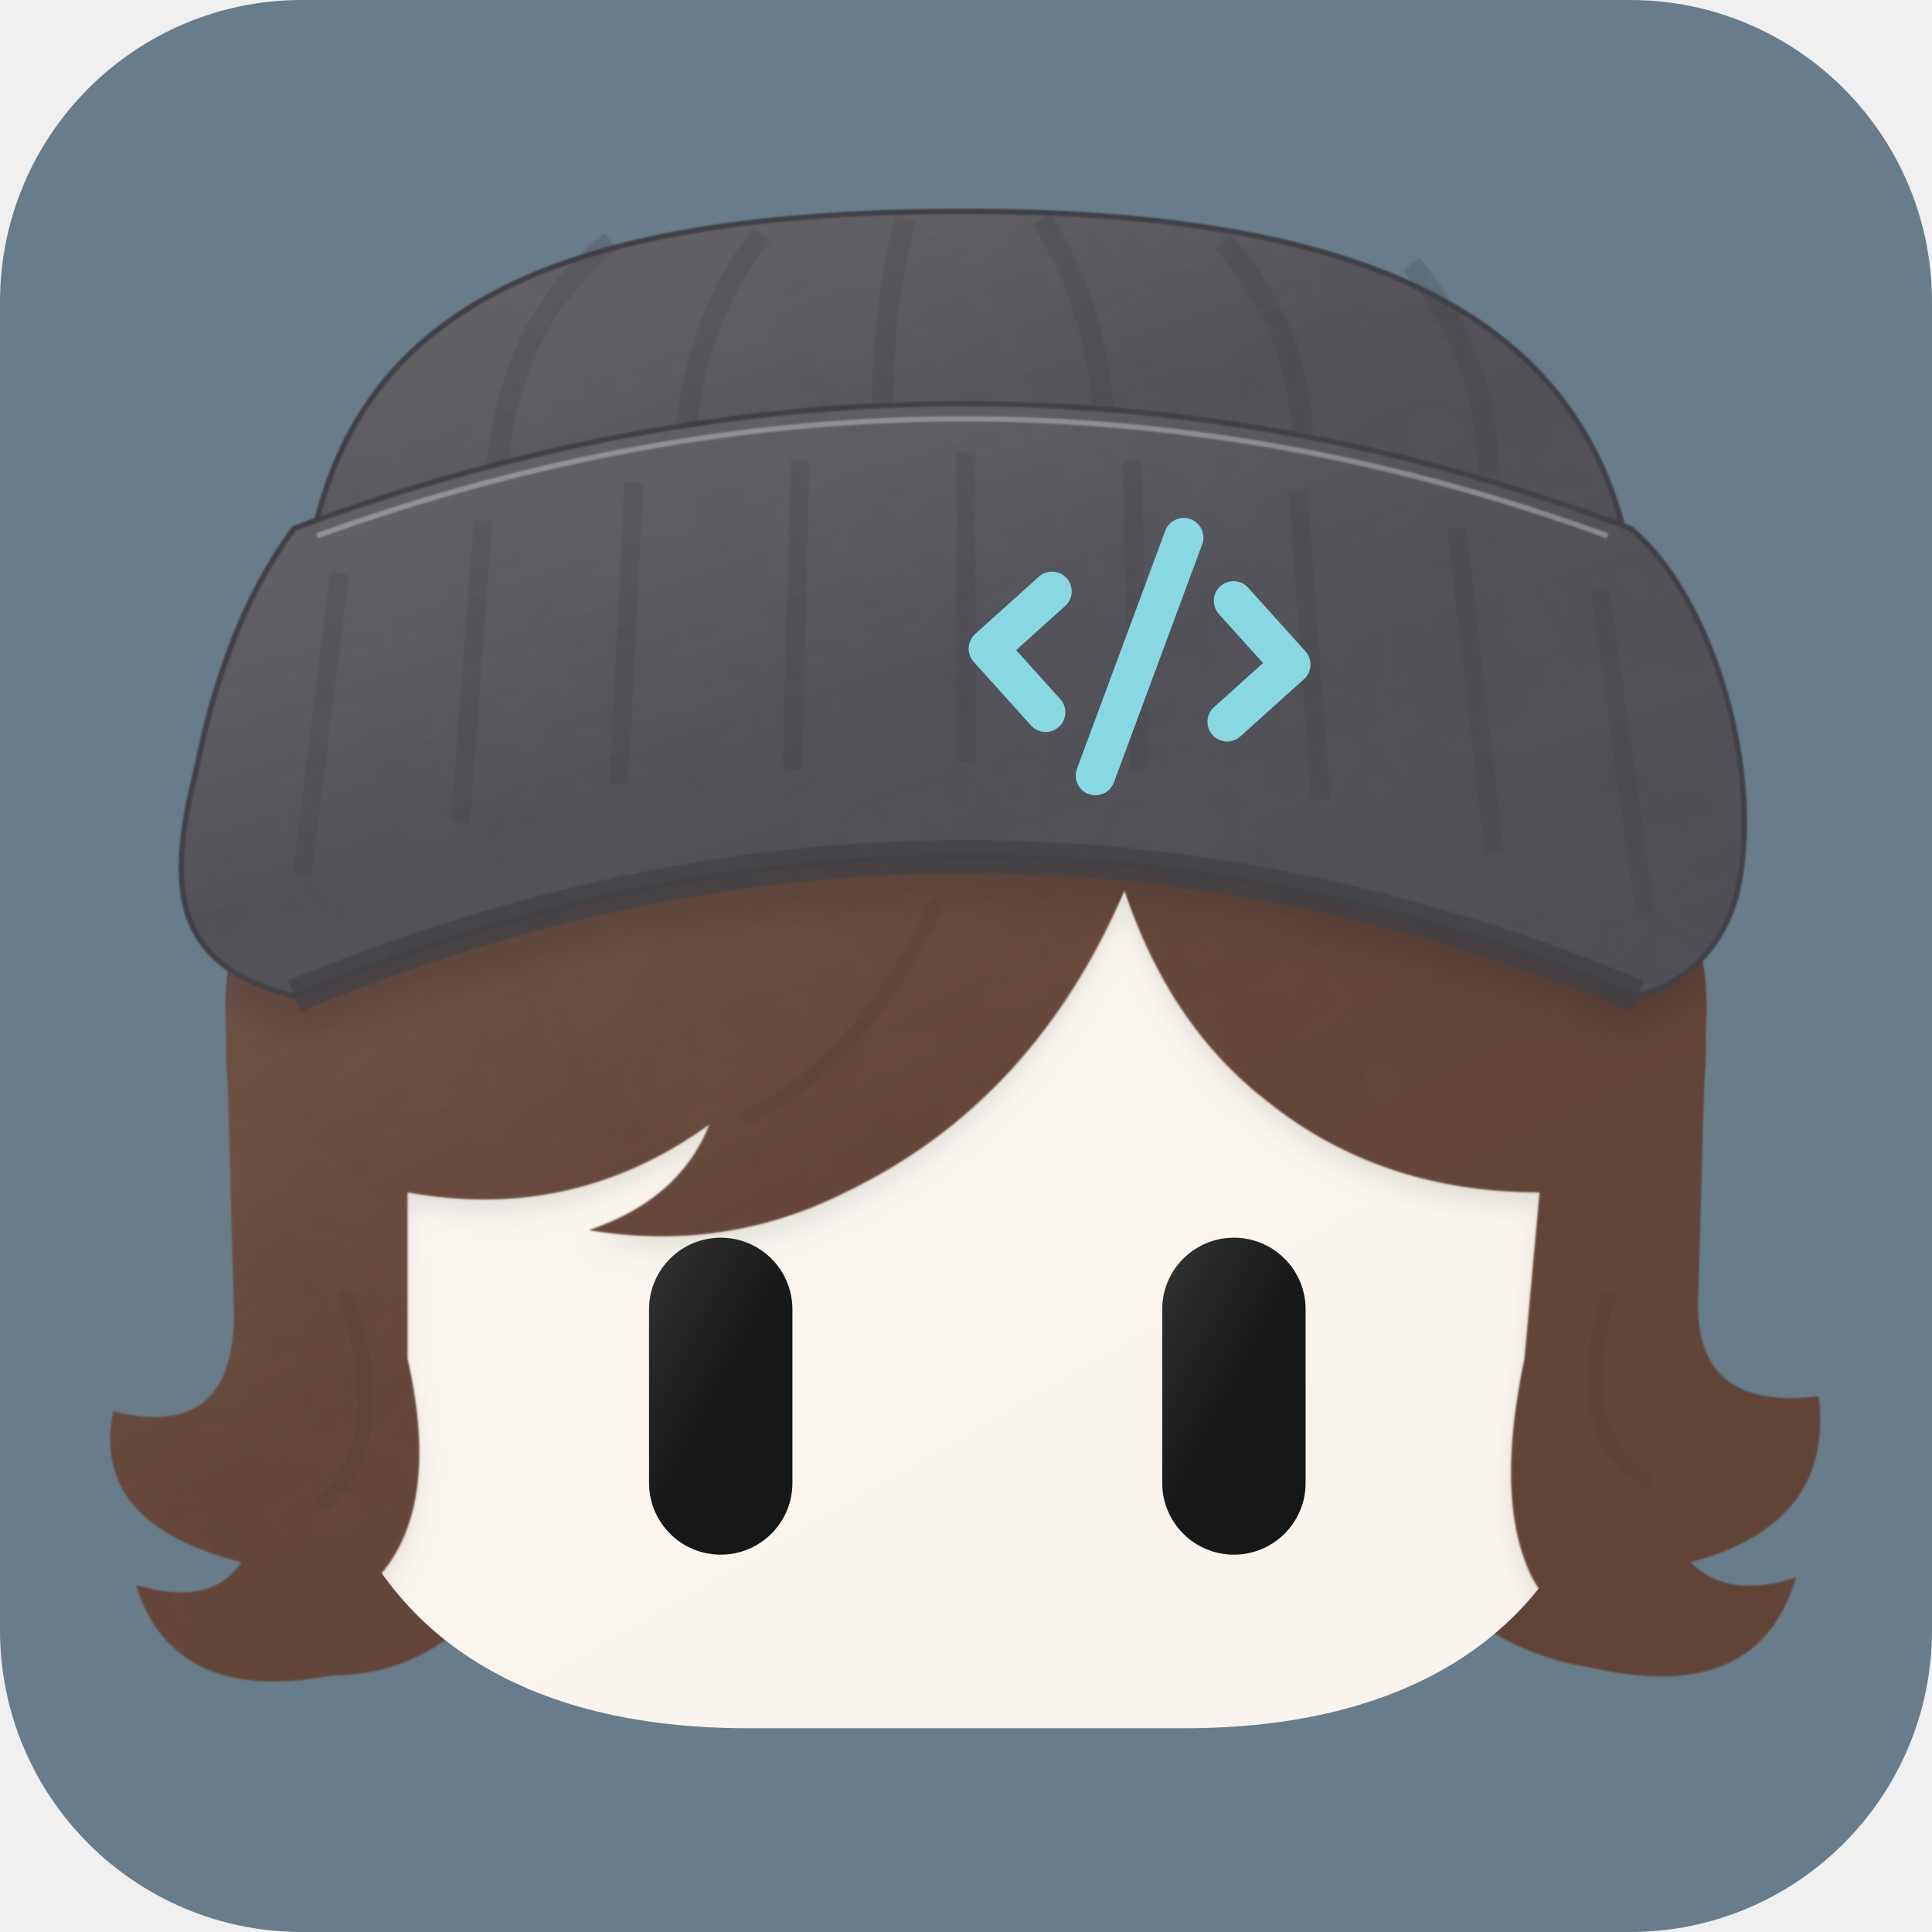
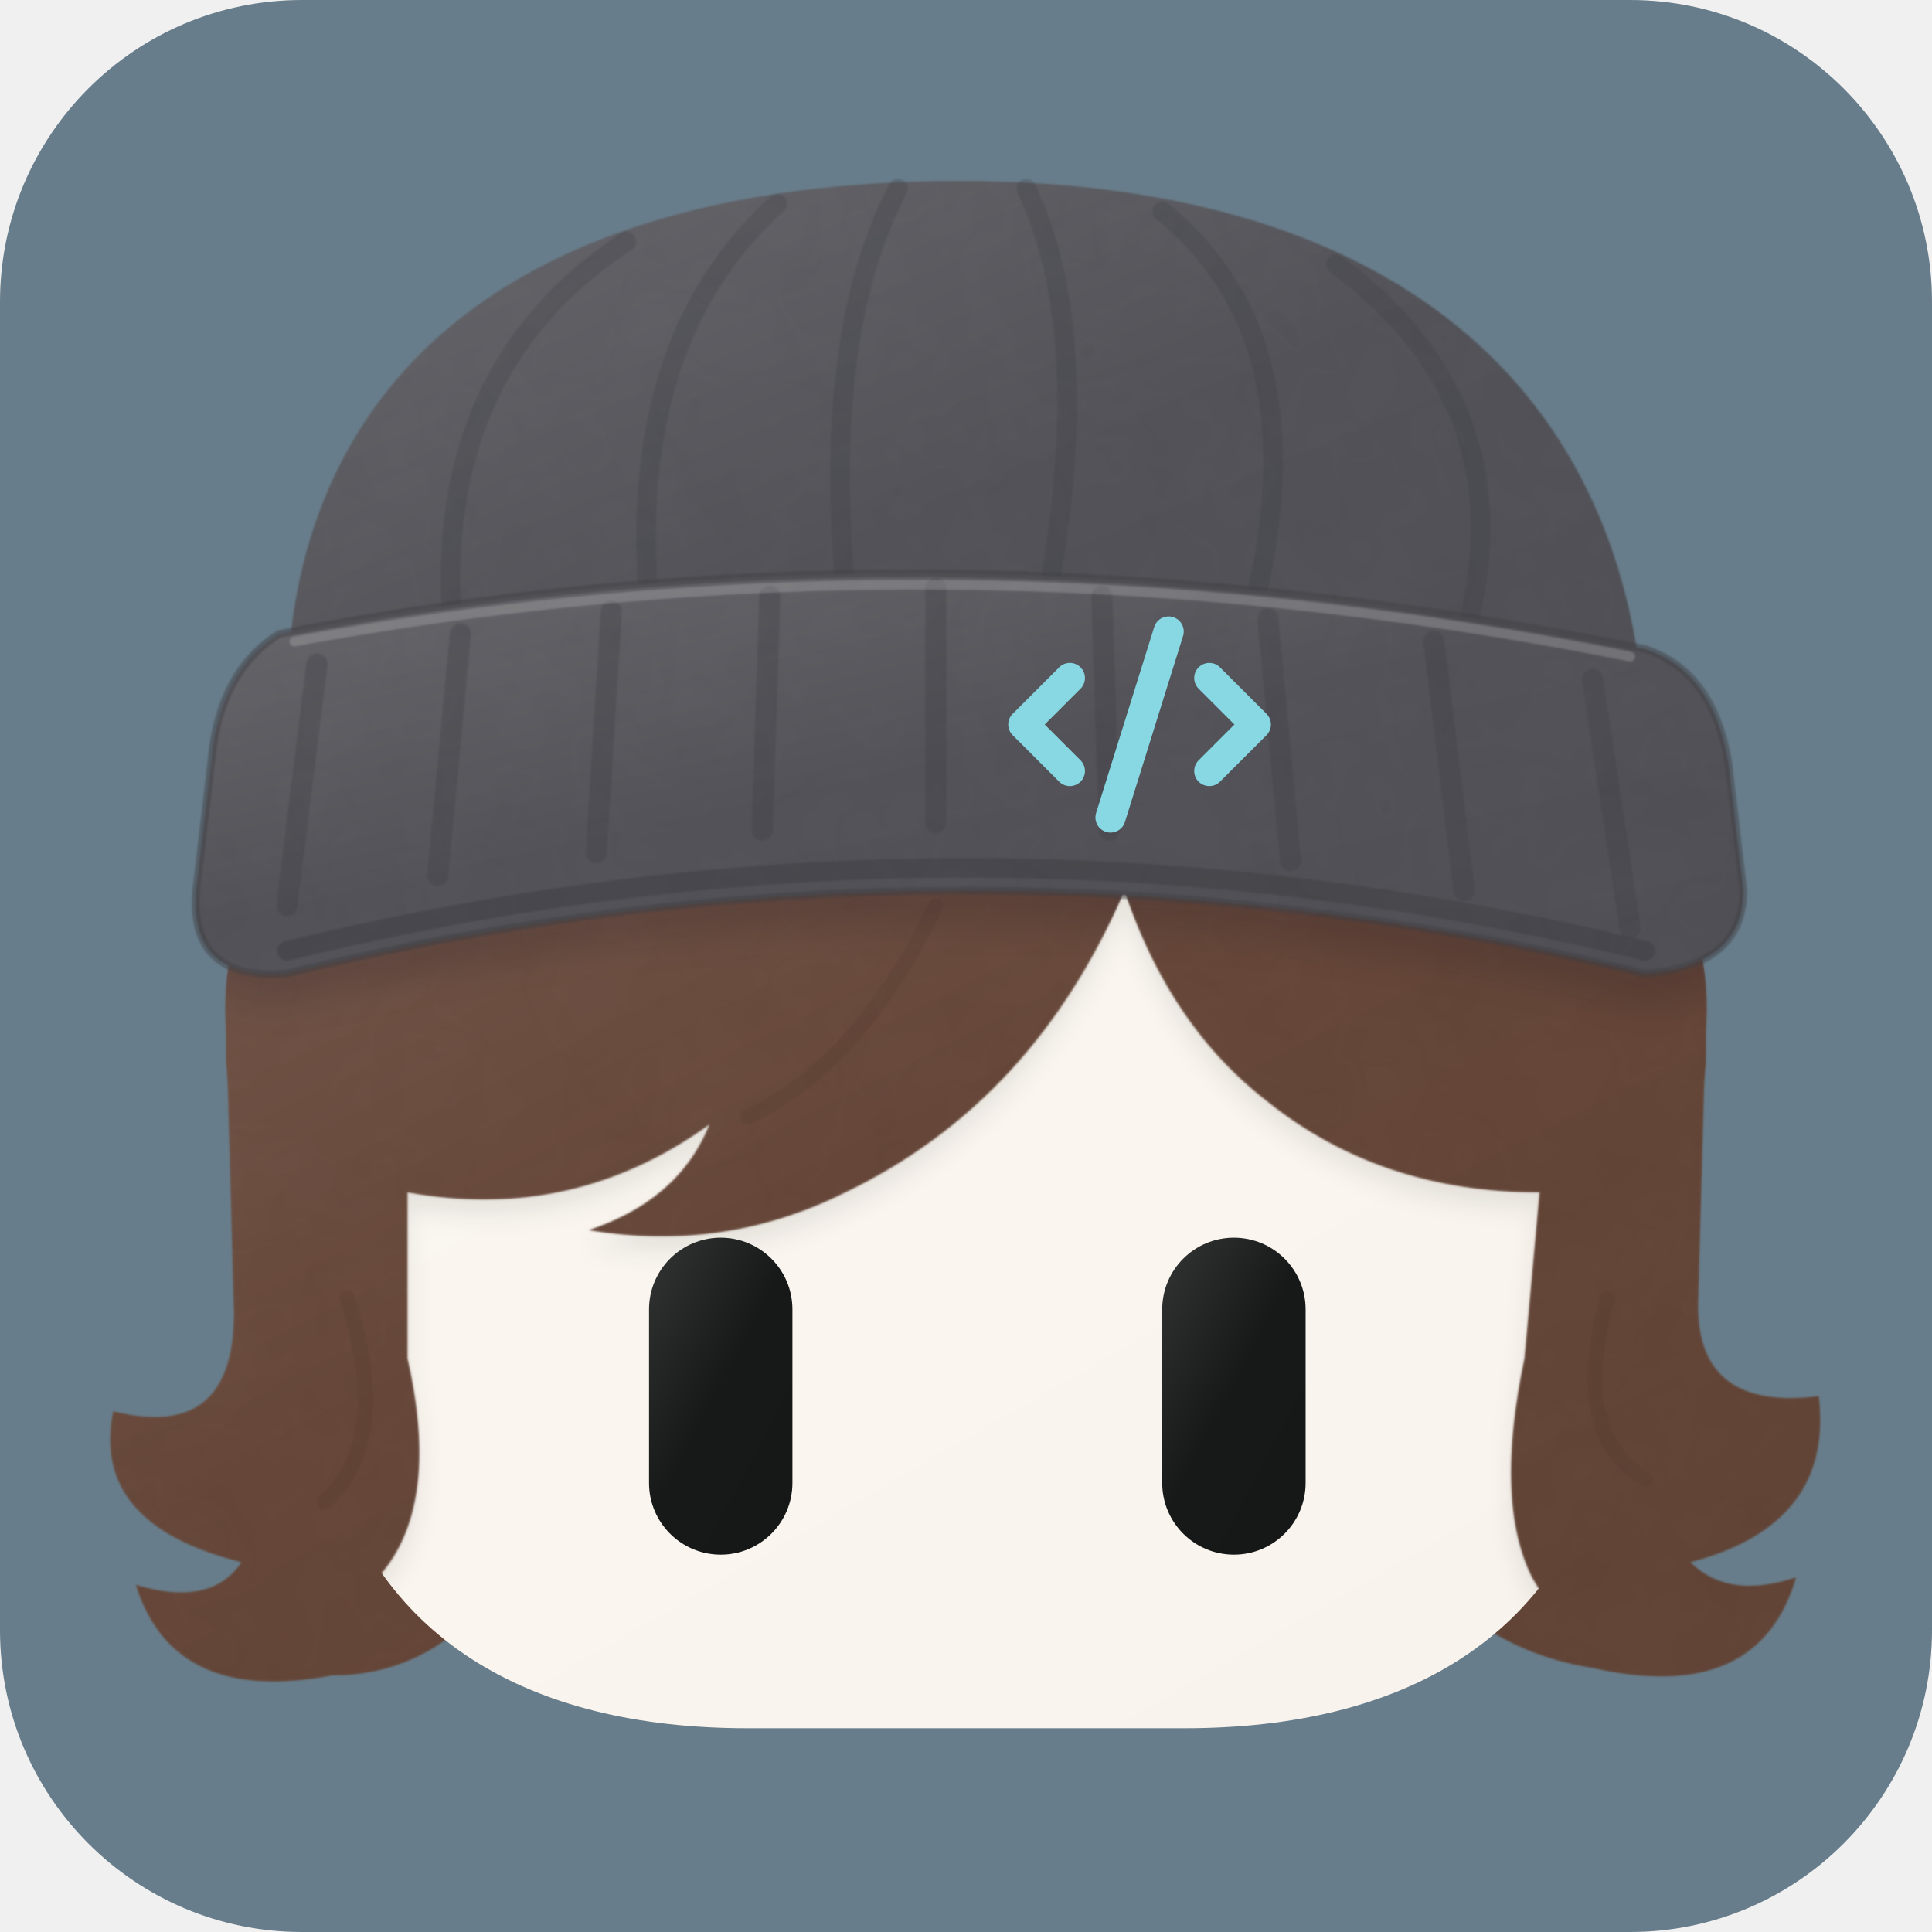
<svg xmlns="http://www.w3.org/2000/svg" viewBox="0 0 256 256" width="256" height="256" role="img">
  <defs>
    <clipPath id="avatar-contact-receiver-fringe-hair-feather-flip-face-round" clipPathUnits="userSpaceOnUse">
      <path d="M48 124C38 140 36 169 43 191C49 217 70 229 99 229H157C186 229 207 217 213 191C220 169 218 140 208 124C185 105 71 105 48 124Z" fill="#000000" />
    </clipPath>
    <filter id="avatar-contact-shadow-fringe-hair-feather-flip-face-round" filterUnits="userSpaceOnUse" x="0" y="0" width="256" height="256" color-interpolation-filters="sRGB">
      <feGaussianBlur in="SourceAlpha" stdDeviation="1.6" />
      <feOffset dy="2" result="contact-alpha" />
      <feFlood flood-color="#201a28" flood-opacity="0.09" />
      <feComposite in2="contact-alpha" operator="in" />
    </filter>
    <clipPath id="avatar-contact-receiver-hat-hat-beanie-hair-feather-flip-hair-feather-flip-back-face-round" clipPathUnits="userSpaceOnUse">
      <path d="M48 124C38 140 36 169 43 191C49 217 70 229 99 229H157C186 229 207 217 213 191C220 169 218 140 208 124C185 105 71 105 48 124Z" fill="#000000" />
      <path d="M30 141C29 106 68 84 128 84C188 84 227 106 226 141L222 172Q221 192 238 190Q235 206 216 204Q220 214 228 214Q212 225 203 209Q198 199 202 180L204 158Q183 158 168 146Q155 136 149 118Q137 146 112 158Q96 166 78 163Q90 159 94 149Q76 162 54 158L54 180Q59 202 48 211Q37 222 24 213Q37 212 39 202Q20 208 17 192Q35 195 34 173Z" fill="#000000" />
      <path d="M124 120Q114 141 99 148M46 172Q52 191 43 199M213 172Q208 190 218 196" fill="none" stroke="#000000" stroke-width="2" stroke-opacity="0.2" stroke-linecap="round" />
      <path d="M30 137C27 102 70 83 128 83C186 83 229 102 226 137L225 173Q225 187 241 185Q243 202 224 207Q229 212 238 209Q233 226 211 221Q198 219 189 209H67Q58 222 44 222Q23 226 18 210Q28 213 32 207Q12 202 15 187Q31 191 31 174Z" fill="#000000" />
    </clipPath>
    <filter id="avatar-contact-shadow-hat-hat-beanie-hair-feather-flip-hair-feather-flip-back-face-round" filterUnits="userSpaceOnUse" x="0" y="0" width="256" height="256" color-interpolation-filters="sRGB">
      <feGaussianBlur in="SourceAlpha" stdDeviation="2.4" />
      <feOffset dy="4" result="contact-alpha" />
      <feFlood flood-color="#201a28" flood-opacity="0.19" />
      <feComposite in2="contact-alpha" operator="in" />
    </filter>
    <filter id="avatar-soft-material-v1" x="-2%" y="-2%" width="104%" height="104%" color-interpolation-filters="sRGB">
      <feTurbulence type="fractalNoise" baseFrequency="0.08" numOctaves="3" seed="17" result="grain" />
      <feColorMatrix in="grain" type="matrix" values="0.213 0.715 0.072 0 0 0.213 0.715 0.072 0 0 0.213 0.715 0.072 0 0 0 0 0 0.03 0" result="faint-grain" />
      <feComposite in="faint-grain" in2="SourceGraphic" operator="in" result="clipped-grain" />
      <feBlend in="SourceGraphic" in2="clipped-grain" mode="soft-light" result="material" />
      <feGaussianBlur in="material" stdDeviation="0.16" />
    </filter>
    <linearGradient id="avatar-face-faf5ee" x1="0%" y1="0%" x2="85%" y2="100%">
      <stop offset="0%" stop-color="#fbf8f2" />
      <stop offset="52%" stop-color="#faf5ee" />
      <stop offset="100%" stop-color="#f8f3ec" />
    </linearGradient>
    <linearGradient id="avatar-hair-654638" x1="0%" y1="0%" x2="85%" y2="100%">
      <stop offset="0%" stop-color="#775c50" />
      <stop offset="52%" stop-color="#654638" />
      <stop offset="100%" stop-color="#614436" />
    </linearGradient>
    <linearGradient id="avatar-hat-525258" x1="0%" y1="0%" x2="85%" y2="100%">
      <stop offset="0%" stop-color="#67676c" />
      <stop offset="52%" stop-color="#525258" />
      <stop offset="100%" stop-color="#4f4f55" />
    </linearGradient>
    <linearGradient id="avatar-eyes-171918" x1="0%" y1="0%" x2="85%" y2="100%">
      <stop offset="0%" stop-color="#333534" />
      <stop offset="52%" stop-color="#171918" />
      <stop offset="100%" stop-color="#161817" />
    </linearGradient>
    <linearGradient id="avatar-badge-ffffff" x1="0%" y1="0%" x2="85%" y2="100%">
      <stop offset="0%" stop-color="#ffffff" />
      <stop offset="52%" stop-color="#ffffff" />
      <stop offset="100%" stop-color="#f6f6f6" />
    </linearGradient>
  </defs>
  <rect width="256" height="256" rx="40" fill="#687d8b" />
  <g color="#4f372c" filter="url(#avatar-soft-material-v1)">
    <path d="M30 137C27 102 70 83 128 83C186 83 229 102 226 137L225 173Q225 187 241 185Q243 202 224 207Q229 212 238 209Q233 226 211 221Q198 219 189 209H67Q58 222 44 222Q23 226 18 210Q28 213 32 207Q12 202 15 187Q31 191 31 174Z" fill="url(#avatar-hair-654638)" />
  </g>
  <g color="url(#avatar-face-faf5ee)">
    <path d="M48 124C38 140 36 169 43 191C49 217 70 229 99 229H157C186 229 207 217 213 191C220 169 218 140 208 124C185 105 71 105 48 124Z" fill="url(#avatar-face-faf5ee)" />
  </g>
  <g data-layer="contact-shadow-fringe-hair-feather-flip-face-round" clip-path="url(#avatar-contact-receiver-fringe-hair-feather-flip-face-round)">
    <g filter="url(#avatar-contact-shadow-fringe-hair-feather-flip-face-round)">
      <g color="#000000">
        <path d="M30 141C29 106 68 84 128 84C188 84 227 106 226 141L222 172Q221 192 238 190Q235 206 216 204Q220 214 228 214Q212 225 203 209Q198 199 202 180L204 158Q183 158 168 146Q155 136 149 118Q137 146 112 158Q96 166 78 163Q90 159 94 149Q76 162 54 158L54 180Q59 202 48 211Q37 222 24 213Q37 212 39 202Q20 208 17 192Q35 195 34 173Z" fill="#000000" />
        <path d="M124 120Q114 141 99 148M46 172Q52 191 43 199M213 172Q208 190 218 196" fill="none" stroke="#000000" stroke-width="2" stroke-opacity="0.2" stroke-linecap="round" />
      </g>
    </g>
  </g>
  <g color="#4f372c" filter="url(#avatar-soft-material-v1)">
    <path d="M30 141C29 106 68 84 128 84C188 84 227 106 226 141L222 172Q221 192 238 190Q235 206 216 204Q220 214 228 214Q212 225 203 209Q198 199 202 180L204 158Q183 158 168 146Q155 136 149 118Q137 146 112 158Q96 166 78 163Q90 159 94 149Q76 162 54 158L54 180Q59 202 48 211Q37 222 24 213Q37 212 39 202Q20 208 17 192Q35 195 34 173Z" fill="url(#avatar-hair-654638)" />
    <path d="M124 120Q114 141 99 148M46 172Q52 191 43 199M213 172Q208 190 218 196" fill="none" stroke="#4f372c" stroke-width="2" stroke-opacity="0.2" stroke-linecap="round" />
  </g>
  <g data-layer="contact-shadow-hat-hat-beanie-hair-feather-flip-hair-feather-flip-back-face-round" clip-path="url(#avatar-contact-receiver-hat-hat-beanie-hair-feather-flip-hair-feather-flip-back-face-round)">
    <g filter="url(#avatar-contact-shadow-hat-hat-beanie-hair-feather-flip-hair-feather-flip-back-face-round)">
      <g color="#000000">
-         <path d="M40 83C42 43 69 28 128 28C185 28 215 44 217 83L218 104H38Z" fill="#000000" stroke="#000000" stroke-width="0.7" />
-         <path d="M66 77Q63 46 81 32M91 76Q88 47 101 31M118 76Q115 47 120 29M145 76Q150 48 138 29M170 77Q178 50 162 32M195 79Q202 53 187 35" fill="none" stroke="#000000" stroke-width="2.8" stroke-opacity="0.23" />
-         <path d="M39 70Q128 37 216 70C227 79 234 103 230 119Q227 129 217 132Q128 95 39 132C23 128 22 118 26 102Q30 82 39 70Z" fill="#000000" stroke="#000000" stroke-width="0.7" />
-         <path d="M45 76L40 116M64 69L61 109M84 64L82 104M106 61L105 102M128 60V101M150 61L151 102M172 65L175 106M193 70L198 113M212 78L218 121" fill="none" stroke="#000000" stroke-width="2.5" stroke-opacity="0.23" />
-         <path d="M39 132Q128 95 217 132" fill="none" stroke="#000000" stroke-width="4.4" stroke-opacity="0.78" />
-         <path d="M42 71Q128 40 213 71" fill="none" stroke="#ffffff" stroke-width="0.7" stroke-opacity="0.32" />
+         <path d="M38 96C37 53 65 25 124 24C185 23 216 52 218 97L216 114H40Z" fill="#000000" />
+         <path d="M60 84Q57 49 83 32M86 80Q83 45 103 27M112 78Q109 44 119 25M139 78Q145 44 136 25M166 81Q175 45 154 28M193 88Q204 55 177 35" fill="none" stroke="#000000" stroke-width="2.6" stroke-opacity="0.28" stroke-linecap="round" />
+         <path d="M37 84Q124 67 218 86Q227 89 229 101L231 118Q231 128 218 129Q128 107 38 129Q25 130 26 118L28 101Q29 89 37 84Z" fill="#000000" stroke="#000000" stroke-width="1" stroke-opacity="0.5" />
+         <path d="M42 88L38 120M61 84L58 116M81 81L79 113M102 79L101 110M124 78V109M146 79L147 110M168 82L171 114M190 85L194 118M211 90L216 123" fill="none" stroke="#000000" stroke-width="2.8" stroke-opacity="0.35" stroke-linecap="round" />
+         <path d="M39 85Q126 69 216 87" fill="none" stroke="#ffffff" stroke-width="1.3" stroke-opacity="0.18" stroke-linecap="round" />
+         <path d="M38 126Q128 104 218 126" fill="none" stroke="#000000" stroke-width="2.6" stroke-opacity="0.58" stroke-linecap="round" />
      </g>
    </g>
  </g>
  <g color="#404045" filter="url(#avatar-soft-material-v1)">
-     <path d="M40 83C42 43 69 28 128 28C185 28 215 44 217 83L218 104H38Z" fill="url(#avatar-hat-525258)" stroke="#404045" stroke-width="0.7" />
-     <path d="M66 77Q63 46 81 32M91 76Q88 47 101 31M118 76Q115 47 120 29M145 76Q150 48 138 29M170 77Q178 50 162 32M195 79Q202 53 187 35" fill="none" stroke="#404045" stroke-width="2.8" stroke-opacity="0.23" />
-     <path d="M39 70Q128 37 216 70C227 79 234 103 230 119Q227 129 217 132Q128 95 39 132C23 128 22 118 26 102Q30 82 39 70Z" fill="url(#avatar-hat-525258)" stroke="#404045" stroke-width="0.7" />
-     <path d="M45 76L40 116M64 69L61 109M84 64L82 104M106 61L105 102M128 60V101M150 61L151 102M172 65L175 106M193 70L198 113M212 78L218 121" fill="none" stroke="#404045" stroke-width="2.5" stroke-opacity="0.23" />
-     <path d="M39 132Q128 95 217 132" fill="none" stroke="#404045" stroke-width="4.4" stroke-opacity="0.78" />
-     <path d="M42 71Q128 40 213 71" fill="none" stroke="#ffffff" stroke-width="0.7" stroke-opacity="0.32" />
+     <path d="M38 96C37 53 65 25 124 24C185 23 216 52 218 97L216 114H40Z" fill="url(#avatar-hat-525258)" />
+     <path d="M60 84Q57 49 83 32M86 80Q83 45 103 27M112 78Q109 44 119 25M139 78Q145 44 136 25M166 81Q175 45 154 28M193 88Q204 55 177 35" fill="none" stroke="#404045" stroke-width="2.6" stroke-opacity="0.28" stroke-linecap="round" />
+     <path d="M37 84Q124 67 218 86Q227 89 229 101L231 118Q231 128 218 129Q128 107 38 129Q25 130 26 118L28 101Q29 89 37 84Z" fill="url(#avatar-hat-525258)" stroke="#404045" stroke-width="1" stroke-opacity="0.5" />
+     <path d="M42 88L38 120M61 84L58 116M81 81L79 113M102 79L101 110M124 78V109M146 79L147 110M168 82L171 114M190 85L194 118M211 90L216 123" fill="none" stroke="#404045" stroke-width="2.8" stroke-opacity="0.35" stroke-linecap="round" />
+     <path d="M39 85Q126 69 216 87" fill="none" stroke="#ffffff" stroke-width="1.3" stroke-opacity="0.18" stroke-linecap="round" />
+     <path d="M38 126Q128 104 218 126" fill="none" stroke="#404045" stroke-width="2.6" stroke-opacity="0.58" stroke-linecap="round" />
  </g>
-   <g data-layer="hat-badge" transform="translate(151 87) rotate(3) scale(0.86) translate(-128 -64)">
+   <g data-layer="hat-badge" transform="translate(151 96) rotate(0) scale(0.66) translate(-128 -64)">
    <g transform="translate(128 64) scale(0.21875) translate(-128 -128)">
      <g color="#87d8e2">
        <path d="m18 16 4-4-4-4" fill="none" stroke="#87d8e2" stroke-width="2.6" stroke-linecap="round" stroke-linejoin="round" transform="scale(10.66667)" />
        <path d="m6 8-4 4 4 4" fill="none" stroke="#87d8e2" stroke-width="2.6" stroke-linecap="round" stroke-linejoin="round" transform="scale(10.66667)" />
        <path d="m14.5 4-5 16" fill="none" stroke="#87d8e2" stroke-width="2.6" stroke-linecap="round" stroke-linejoin="round" transform="scale(10.66667)" />
      </g>
    </g>
  </g>
  <g data-layer="state" data-state="idle">
    <rect x="86" y="164" width="19" height="42" rx="9.5" fill="url(#avatar-eyes-171918)" />
    <rect x="154" y="164" width="19" height="42" rx="9.5" fill="url(#avatar-eyes-171918)" />
  </g>
</svg>
